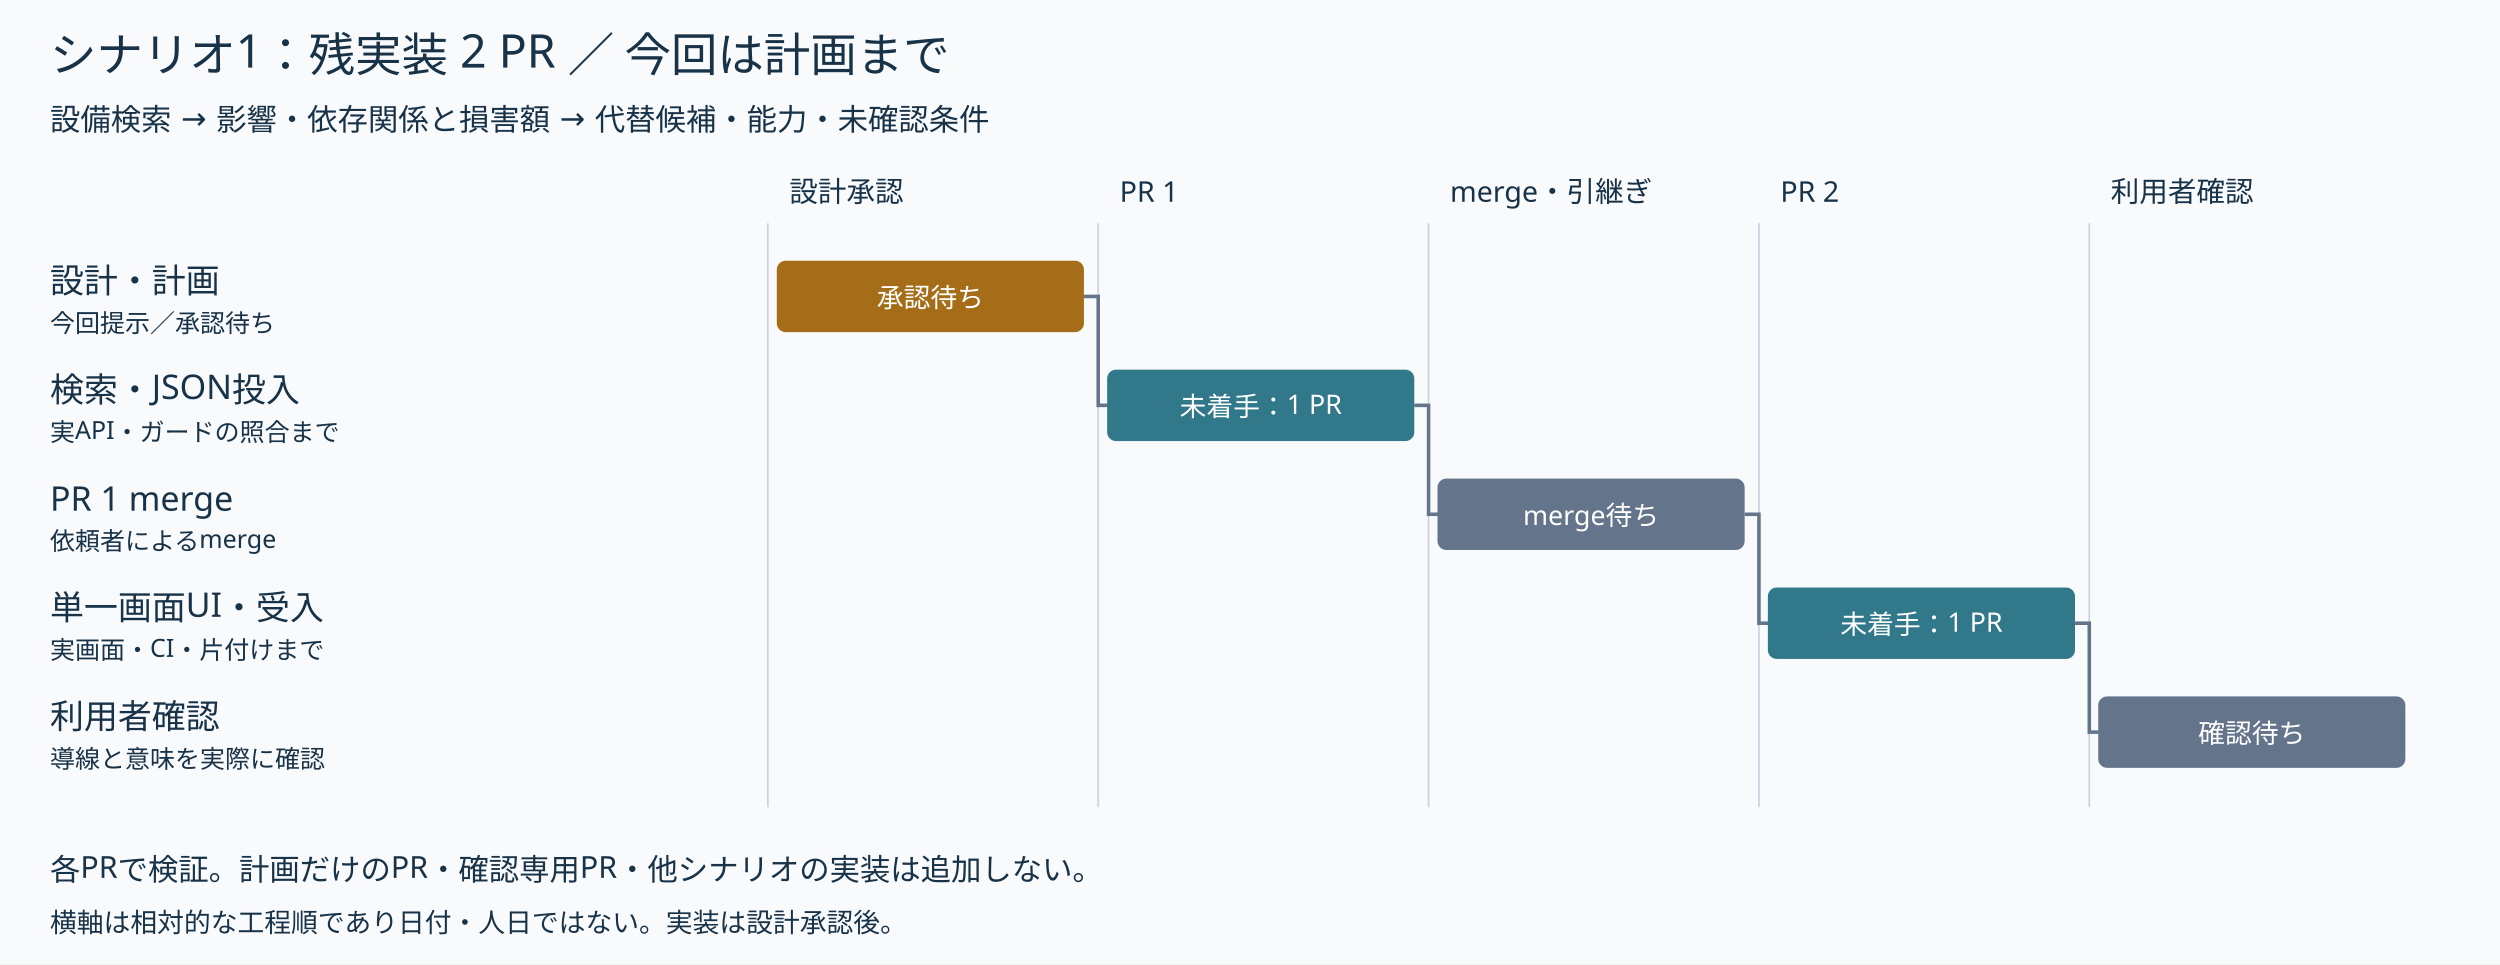
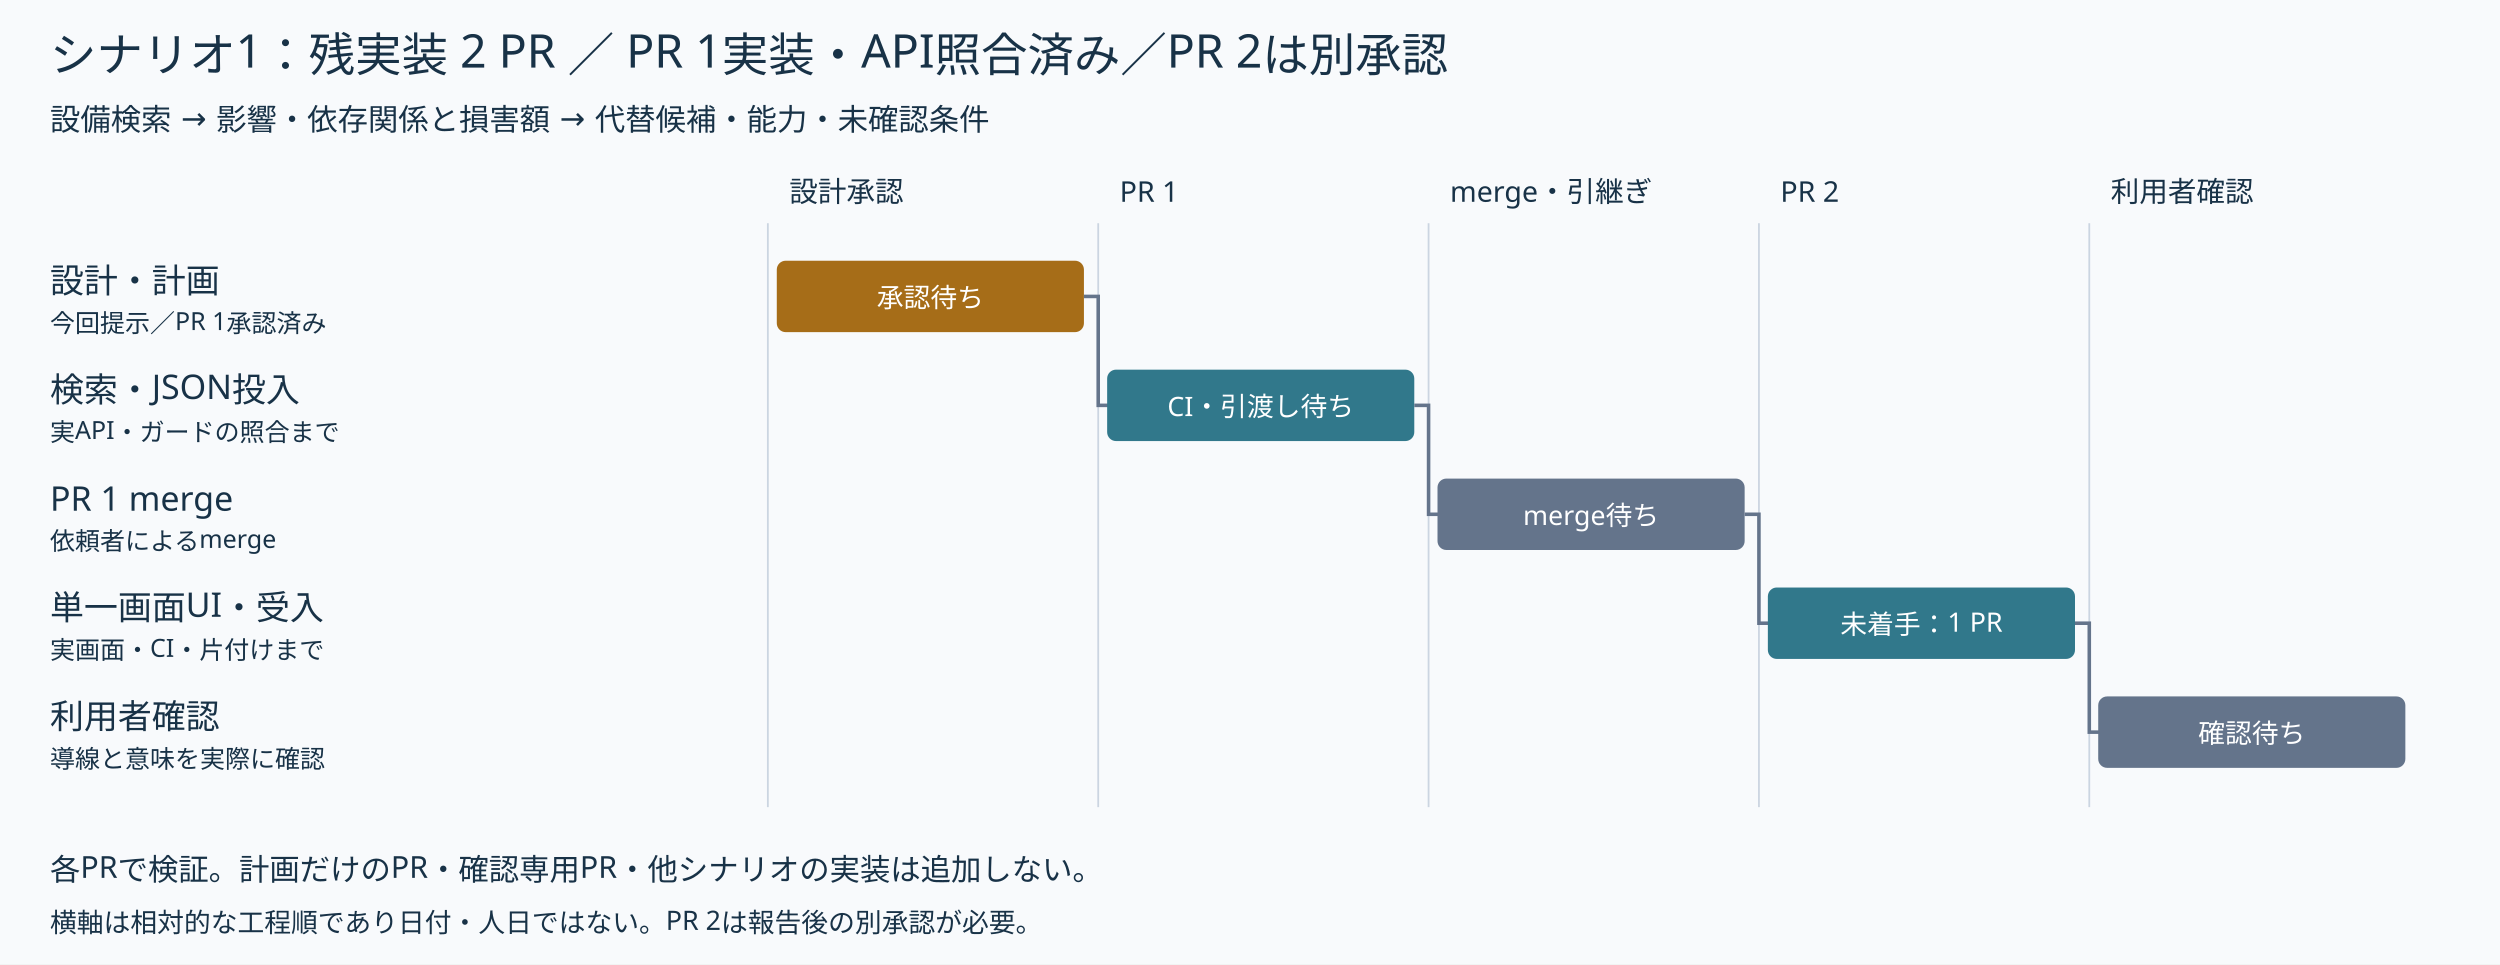
<svg xmlns="http://www.w3.org/2000/svg" width="1400" height="540" viewBox="0 0 1400 540" role="img" aria-labelledby="title desc">
  <rect width="1400" height="540" fill="#f8fafc" />
  <g font-family="sans-serif" fill="#183247">
-     <text x="28" y="40" font-size="26">シナリオ1：残実装 2 PR ／ 今回は計画まで</text>
+     <text x="28" y="40" font-size="26">シナリオ1：残実装 2 PR ／ PR 1実装・API照合済み／PR 2は別承認</text>
    <text x="28" y="73" font-size="17">設備検索 → 影響・依存関係と損害額 → 代替候補・能力・未確認条件</text>
    <path d="M430 125V452" stroke="#cbd5e1" />
    <text x="442" y="113" font-size="16">設計承認</text>
    <path d="M615 125V452" stroke="#cbd5e1" />
    <text x="627" y="113" font-size="16">PR 1</text>
    <path d="M800 125V452" stroke="#cbd5e1" />
    <text x="812" y="113" font-size="16">merge・引継ぎ</text>
    <path d="M985 125V452" stroke="#cbd5e1" />
    <text x="997" y="113" font-size="16">PR 2</text>
    <path d="M1170 125V452" stroke="#cbd5e1" />
    <text x="1182" y="113" font-size="16">利用者確認</text>
    <text x="28" y="164" font-size="19">設計・計画</text>
-     <text x="28" y="186" font-size="14">今回提示／承認待ち</text>
+     <text x="28" y="186" font-size="14">今回提示／PR 1承認済み</text>
    <rect x="435" y="146" width="172" height="40" rx="5" fill="#a66d18" />
    <text x="521" y="172" text-anchor="middle" font-size="15" fill="white">承認待ち</text>
    <path d="M607 166h8v61h10" fill="none" stroke="#64748b" stroke-width="2" />
    <text x="28" y="225" font-size="19">検索・JSON投入</text>
    <text x="28" y="247" font-size="14">実API・ガードの照合まで</text>
    <rect x="620" y="207" width="172" height="40" rx="5" fill="#31788b" />
-     <text x="706" y="233" text-anchor="middle" font-size="15" fill="white">未着手：1 PR</text>
+     <text x="706" y="233" text-anchor="middle" font-size="15" fill="white">CI・引渡し待ち</text>
    <path d="M792 227h8v61h10" fill="none" stroke="#64748b" stroke-width="2" />
    <text x="28" y="286" font-size="19">PR 1 merge</text>
    <text x="28" y="308" font-size="14">依頼者によるmerge</text>
    <rect x="805" y="268" width="172" height="40" rx="5" fill="#64748b" />
    <text x="891" y="294" text-anchor="middle" font-size="15" fill="white">merge待ち</text>
    <path d="M977 288h8v61h10" fill="none" stroke="#64748b" stroke-width="2" />
    <text x="28" y="347" font-size="19">単一画面UI・受入</text>
    <text x="28" y="369" font-size="14">実画面・CI・片付けまで</text>
    <rect x="990" y="329" width="172" height="40" rx="5" fill="#31788b" />
    <text x="1076" y="355" text-anchor="middle" font-size="15" fill="white">未着手：1 PR</text>
    <path d="M1162 349h8v61h10" fill="none" stroke="#64748b" stroke-width="2" />
    <text x="28" y="408" font-size="19">利用者確認</text>
    <text x="28" y="430" font-size="14">導線と意味を実際に確認</text>
    <rect x="1175" y="390" width="172" height="40" rx="5" fill="#64748b" />
    <text x="1261" y="416" text-anchor="middle" font-size="15" fill="white">確認待ち</text>
    <text x="28" y="493" font-size="17">各PRで検証。計画だけのPR・確認専用PR・他シナリオの実装は追加しない。</text>
-     <text x="28" y="522" font-size="15">横軸は相対的な工程順であり日付・人日ではない。実装は設計承認後。</text>
+     <text x="28" y="522" font-size="15">横軸は相対的な工程順であり日付・人日ではない。PR 2は報告後の別承認が必要。</text>
  </g>
</svg>
